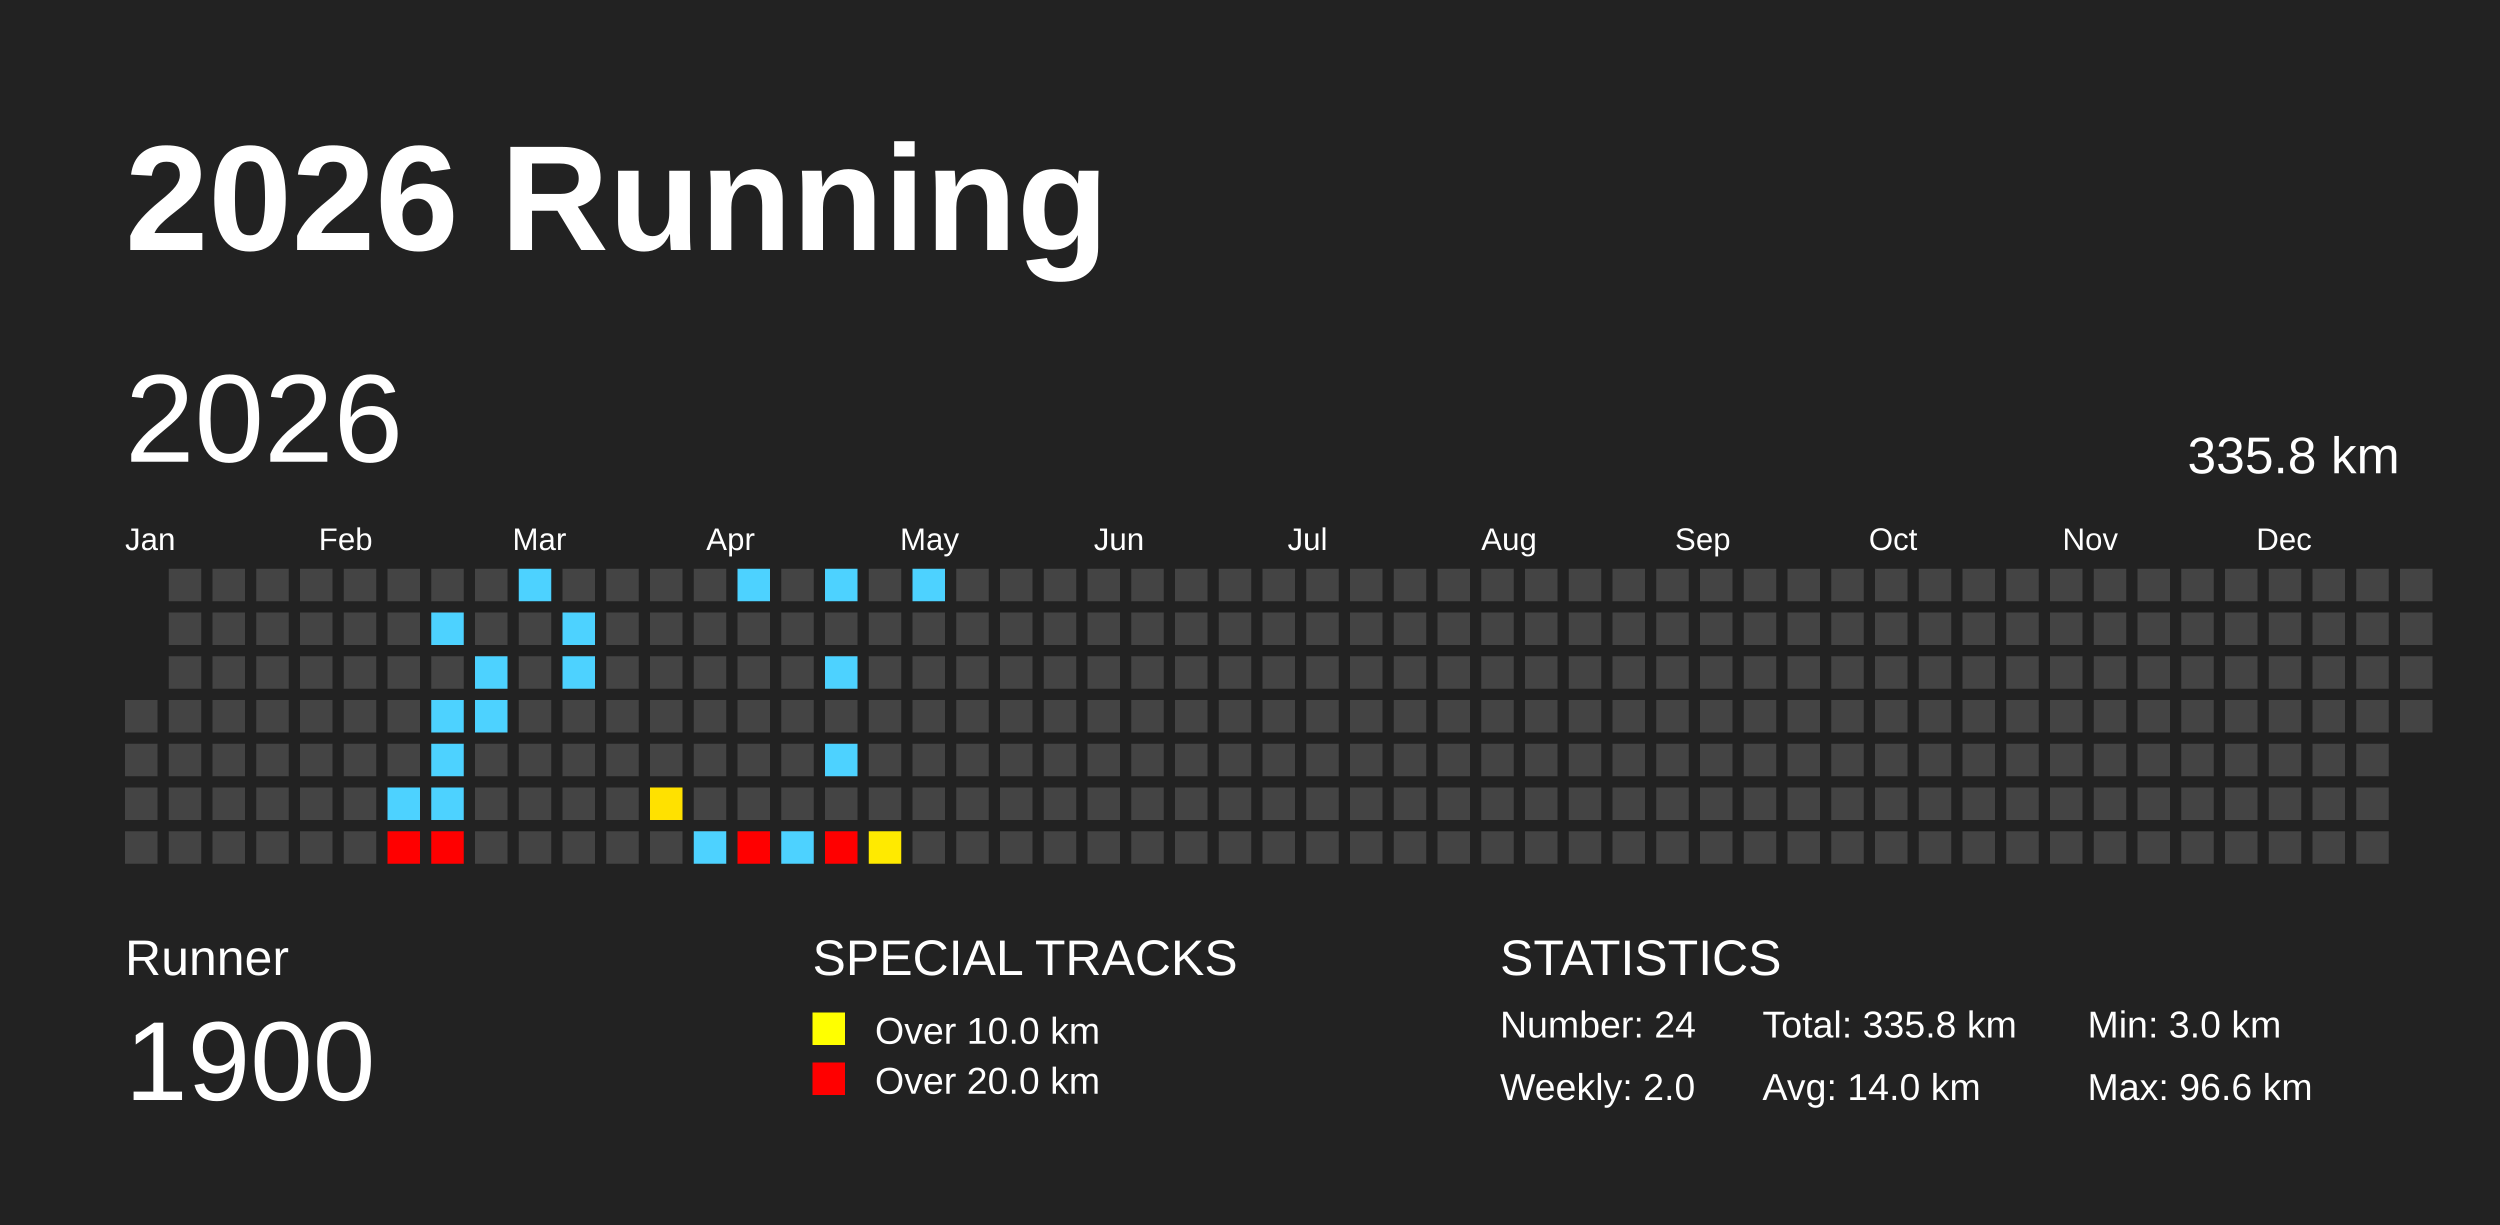
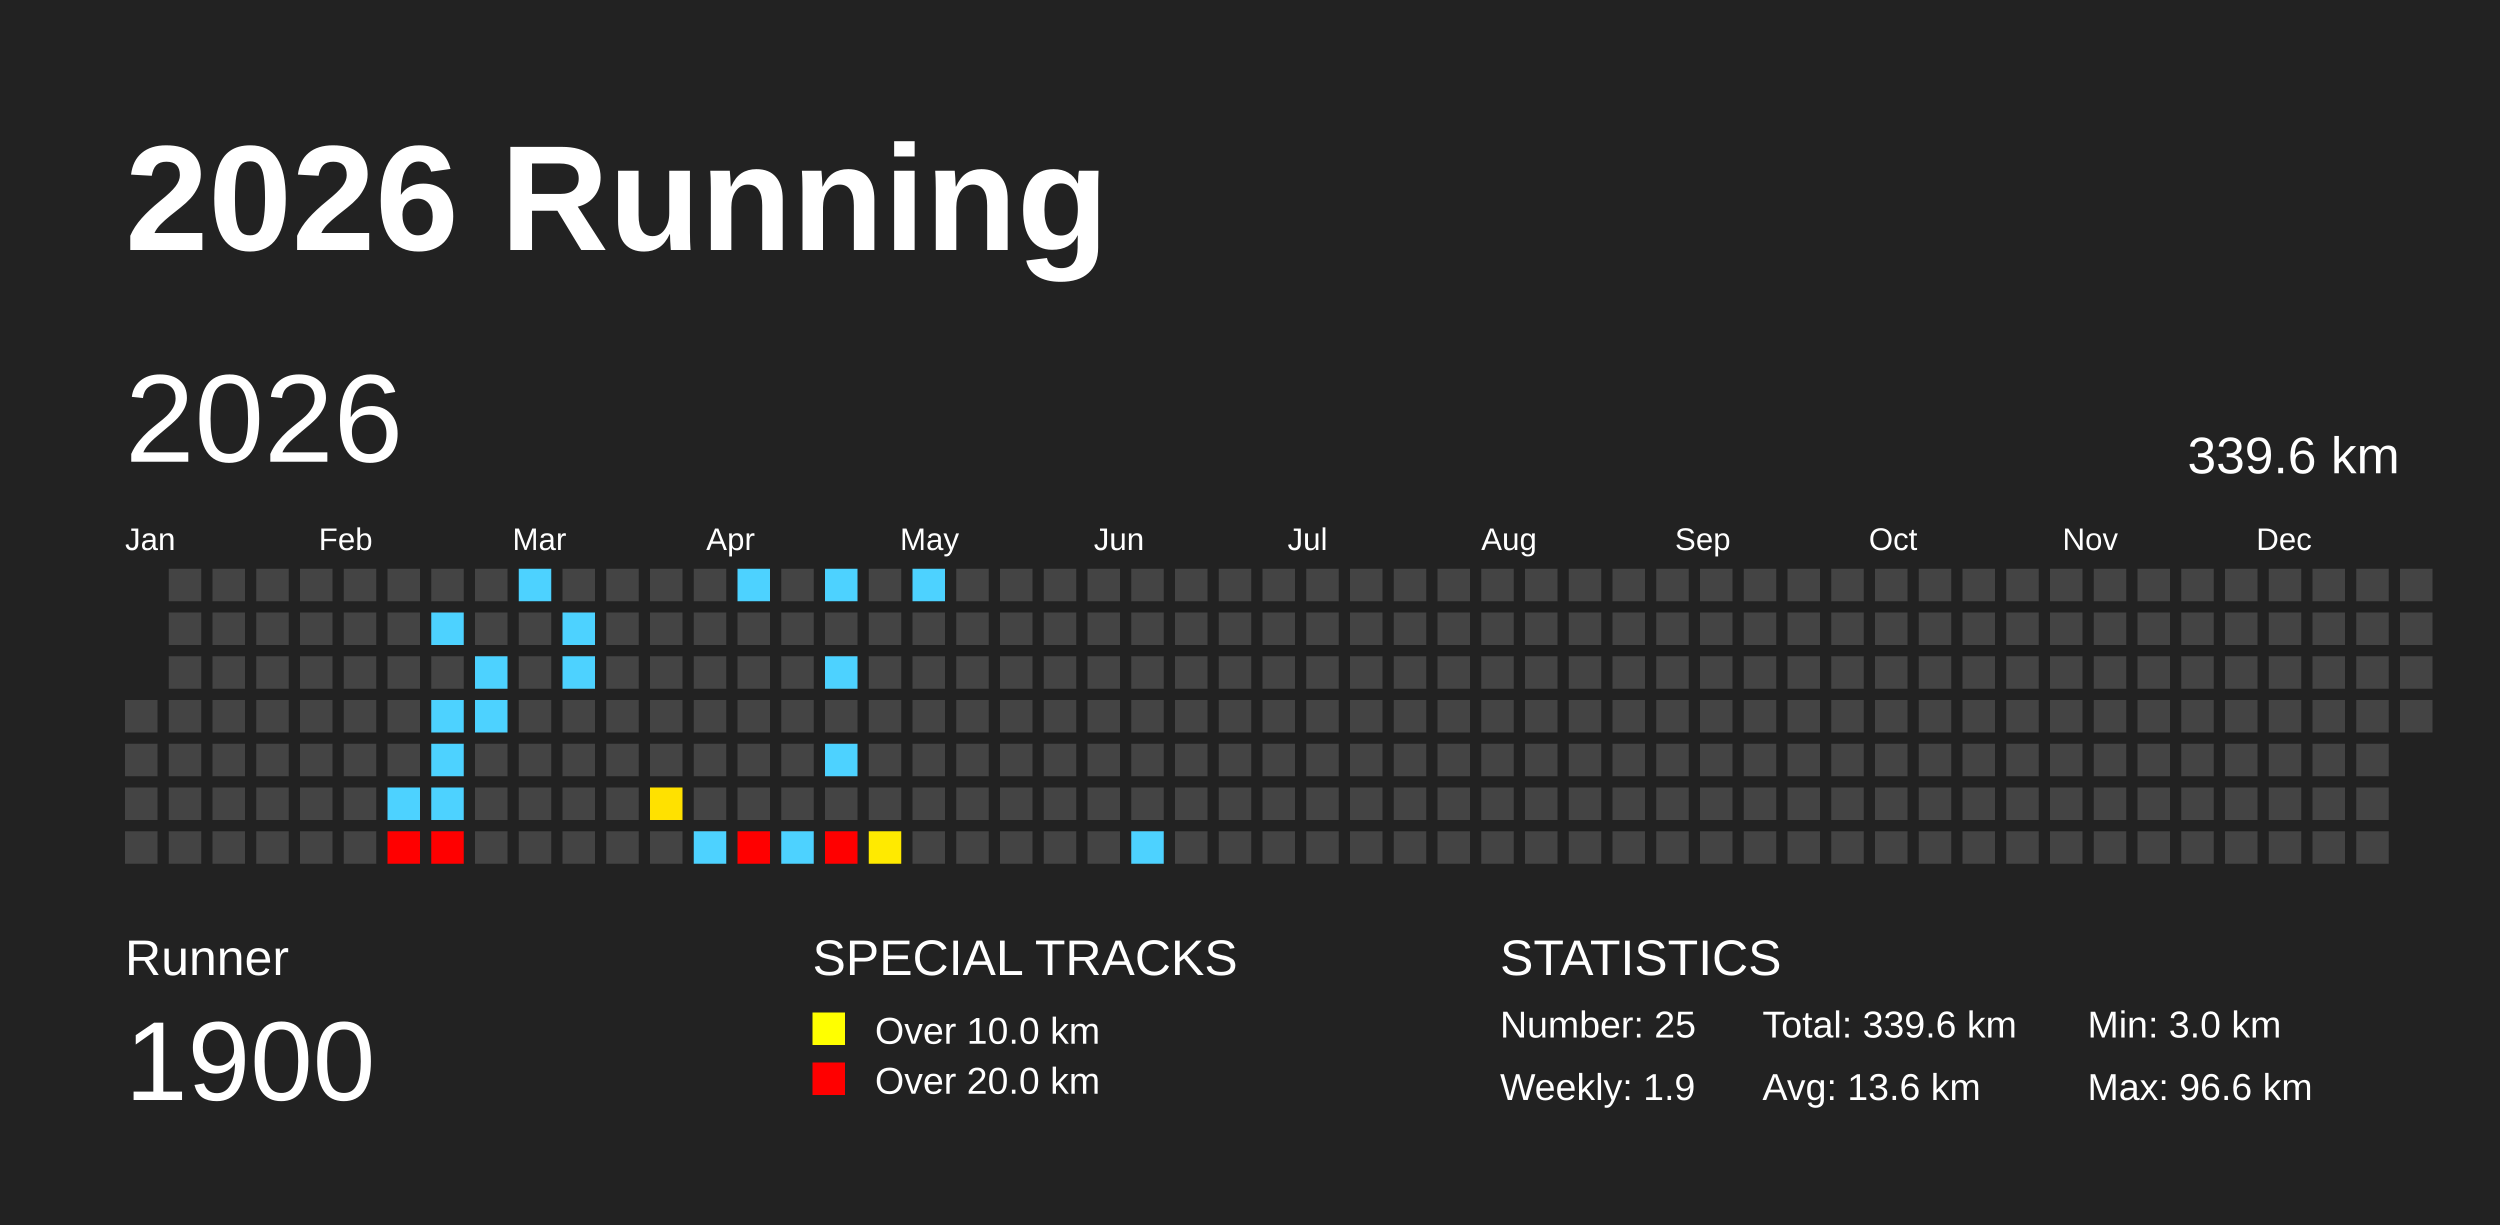
<svg xmlns="http://www.w3.org/2000/svg" baseProfile="full" height="98mm" version="1.1" viewBox="0,0,200,98" width="200mm">
  <defs />
  <rect fill="#222222" height="98" width="200" x="0" y="0" />
  <text fill="#FFFFFF" style="font-size:12px; font-family:Arial; font-weight:bold;" x="10" y="20">2026 Running</text>
  <text fill="#FFFFFF" style="font-size:4px; font-family:Arial" x="10" y="78">Runner</text>
  <text fill="#FFFFFF" style="font-size:9px; font-family:Arial" x="10" y="88">1900</text>
  <text fill="#FFFFFF" style="font-size:4px; font-family:Arial" x="65" y="78">SPECIAL TRACKS</text>
  <rect fill="yellow" height="2.6" width="2.6" x="65" y="81" />
  <text fill="#FFFFFF" style="font-size:3px; font-family:Arial" x="70" y="83.5">Over 10.0 km</text>
  <rect fill="red" height="2.6" width="2.6" x="65" y="85" />
  <text fill="#FFFFFF" style="font-size:3px; font-family:Arial" x="70" y="87.5">Over 20.0 km</text>
  <text fill="#FFFFFF" style="font-size:4px; font-family:Arial" x="120" y="78">STATISTICS</text>
-   <text fill="#FFFFFF" style="font-size:3px; font-family:Arial" x="120" y="83">Number: 24</text>
-   <text fill="#FFFFFF" style="font-size:3px; font-family:Arial" x="120" y="88">Weekly: 2.0</text>
-   <text fill="#FFFFFF" style="font-size:3px; font-family:Arial" x="141" y="83">Total: 335.8 km</text>
-   <text fill="#FFFFFF" style="font-size:3px; font-family:Arial" x="141" y="88">Avg: 14.0 km</text>
+   <text fill="#FFFFFF" style="font-size:3px; font-family:Arial" x="120" y="83">Number: 25</text>
+   <text fill="#FFFFFF" style="font-size:3px; font-family:Arial" x="120" y="88">Weekly: 1.9</text>
+   <text fill="#FFFFFF" style="font-size:3px; font-family:Arial" x="141" y="83">Total: 339.6 km</text>
+   <text fill="#FFFFFF" style="font-size:3px; font-family:Arial" x="141" y="88">Avg: 13.6 km</text>
  <text fill="#FFFFFF" style="font-size:3px; font-family:Arial" x="167" y="83">Min: 3.0 km</text>
  <text fill="#FFFFFF" style="font-size:3px; font-family:Arial" x="167" y="88">Max: 96.6 km</text>
  <text dominant-baseline="hanging" fill="#FFFFFF" style="font-size:10.0px; font-family:Arial;" x="10" y="30">2026</text>
-   <text dominant-baseline="hanging" fill="#FFFFFF" style="font-size:4.125px; font-family:Arial;" x="175" y="35">335.8 km</text>
+   <text dominant-baseline="hanging" fill="#FFFFFF" style="font-size:4.125px; font-family:Arial;" x="175" y="35">339.6 km</text>
  <text fill="#FFFFFF" style="font-size:2.5px; font-family:Arial" x="10.0" y="44">Jan</text>
  <text fill="#FFFFFF" style="font-size:2.5px; font-family:Arial" x="25.5" y="44">Feb</text>
  <text fill="#FFFFFF" style="font-size:2.5px; font-family:Arial" x="41.0" y="44">Mar</text>
  <text fill="#FFFFFF" style="font-size:2.5px; font-family:Arial" x="56.5" y="44">Apr</text>
  <text fill="#FFFFFF" style="font-size:2.5px; font-family:Arial" x="72.0" y="44">May</text>
  <text fill="#FFFFFF" style="font-size:2.5px; font-family:Arial" x="87.5" y="44">Jun</text>
  <text fill="#FFFFFF" style="font-size:2.5px; font-family:Arial" x="103.0" y="44">Jul</text>
  <text fill="#FFFFFF" style="font-size:2.5px; font-family:Arial" x="118.5" y="44">Aug</text>
  <text fill="#FFFFFF" style="font-size:2.5px; font-family:Arial" x="134.0" y="44">Sep</text>
  <text fill="#FFFFFF" style="font-size:2.5px; font-family:Arial" x="149.5" y="44">Oct</text>
  <text fill="#FFFFFF" style="font-size:2.5px; font-family:Arial" x="165.0" y="44">Nov</text>
  <text fill="#FFFFFF" style="font-size:2.5px; font-family:Arial" x="180.5" y="44">Dec</text>
  <rect fill="#444444" height="2.6" width="2.6" x="10.0" y="56.0" />
  <rect fill="#444444" height="2.6" width="2.6" x="10.0" y="59.5" />
  <rect fill="#444444" height="2.6" width="2.6" x="10.0" y="63.0" />
  <rect fill="#444444" height="2.6" width="2.6" x="10.0" y="66.5" />
  <rect fill="#444444" height="2.6" width="2.6" x="13.5" y="45.5" />
  <rect fill="#444444" height="2.6" width="2.6" x="13.5" y="49.0" />
  <rect fill="#444444" height="2.6" width="2.6" x="13.5" y="52.5" />
  <rect fill="#444444" height="2.6" width="2.6" x="13.5" y="56.0" />
  <rect fill="#444444" height="2.6" width="2.6" x="13.5" y="59.5" />
  <rect fill="#444444" height="2.6" width="2.6" x="13.5" y="63.0" />
  <rect fill="#444444" height="2.6" width="2.6" x="13.5" y="66.5" />
  <rect fill="#444444" height="2.6" width="2.6" x="17.0" y="45.5" />
  <rect fill="#444444" height="2.6" width="2.6" x="17.0" y="49.0" />
  <rect fill="#444444" height="2.6" width="2.6" x="17.0" y="52.5" />
  <rect fill="#444444" height="2.6" width="2.6" x="17.0" y="56.0" />
  <rect fill="#444444" height="2.6" width="2.6" x="17.0" y="59.5" />
  <rect fill="#444444" height="2.6" width="2.6" x="17.0" y="63.0" />
  <rect fill="#444444" height="2.6" width="2.6" x="17.0" y="66.5" />
  <rect fill="#444444" height="2.6" width="2.6" x="20.5" y="45.5" />
  <rect fill="#444444" height="2.6" width="2.6" x="20.5" y="49.0" />
  <rect fill="#444444" height="2.6" width="2.6" x="20.5" y="52.5" />
  <rect fill="#444444" height="2.6" width="2.6" x="20.5" y="56.0" />
  <rect fill="#444444" height="2.6" width="2.6" x="20.5" y="59.5" />
  <rect fill="#444444" height="2.6" width="2.6" x="20.5" y="63.0" />
  <rect fill="#444444" height="2.6" width="2.6" x="20.5" y="66.5" />
  <rect fill="#444444" height="2.6" width="2.6" x="24.0" y="45.5" />
  <rect fill="#444444" height="2.6" width="2.6" x="24.0" y="49.0" />
  <rect fill="#444444" height="2.6" width="2.6" x="24.0" y="52.5" />
  <rect fill="#444444" height="2.6" width="2.6" x="24.0" y="56.0" />
  <rect fill="#444444" height="2.6" width="2.6" x="24.0" y="59.5" />
  <rect fill="#444444" height="2.6" width="2.6" x="24.0" y="63.0" />
  <rect fill="#444444" height="2.6" width="2.6" x="24.0" y="66.5" />
  <rect fill="#444444" height="2.6" width="2.6" x="27.5" y="45.5" />
  <rect fill="#444444" height="2.6" width="2.6" x="27.5" y="49.0" />
  <rect fill="#444444" height="2.6" width="2.6" x="27.5" y="52.5" />
  <rect fill="#444444" height="2.6" width="2.6" x="27.5" y="56.0" />
  <rect fill="#444444" height="2.6" width="2.6" x="27.5" y="59.5" />
  <rect fill="#444444" height="2.6" width="2.6" x="27.5" y="63.0" />
  <rect fill="#444444" height="2.6" width="2.6" x="27.5" y="66.5" />
  <rect fill="#444444" height="2.6" width="2.6" x="31.0" y="45.5" />
  <rect fill="#444444" height="2.6" width="2.6" x="31.0" y="49.0" />
  <rect fill="#444444" height="2.6" width="2.6" x="31.0" y="52.5" />
  <rect fill="#444444" height="2.6" width="2.6" x="31.0" y="56.0" />
  <rect fill="#444444" height="2.6" width="2.6" x="31.0" y="59.5" />
  <rect fill="#4dd2ff" height="2.6" width="2.6" x="31.0" y="63.0" />
  <rect fill="red" height="2.6" width="2.6" x="31.0" y="66.5" />
  <rect fill="#444444" height="2.6" width="2.6" x="34.5" y="45.5" />
  <rect fill="#4dd2ff" height="2.6" width="2.6" x="34.5" y="49.0" />
  <rect fill="#444444" height="2.6" width="2.6" x="34.5" y="52.5" />
  <rect fill="#4dd2ff" height="2.6" width="2.6" x="34.5" y="56.0" />
  <rect fill="#4dd2ff" height="2.6" width="2.6" x="34.5" y="59.5" />
  <rect fill="#4dd2ff" height="2.6" width="2.6" x="34.5" y="63.0" />
  <rect fill="red" height="2.6" width="2.6" x="34.5" y="66.5" />
  <rect fill="#444444" height="2.6" width="2.6" x="38.0" y="45.5" />
  <rect fill="#444444" height="2.6" width="2.6" x="38.0" y="49.0" />
  <rect fill="#4dd2ff" height="2.6" width="2.6" x="38.0" y="52.5" />
  <rect fill="#4dd2ff" height="2.6" width="2.6" x="38.0" y="56.0" />
  <rect fill="#444444" height="2.6" width="2.6" x="38.0" y="59.5" />
  <rect fill="#444444" height="2.6" width="2.6" x="38.0" y="63.0" />
  <rect fill="#444444" height="2.6" width="2.6" x="38.0" y="66.5" />
  <rect fill="#4dd2ff" height="2.6" width="2.6" x="41.5" y="45.5" />
  <rect fill="#444444" height="2.6" width="2.6" x="41.5" y="49.0" />
  <rect fill="#444444" height="2.6" width="2.6" x="41.5" y="52.5" />
  <rect fill="#444444" height="2.6" width="2.6" x="41.5" y="56.0" />
  <rect fill="#444444" height="2.6" width="2.6" x="41.5" y="59.5" />
  <rect fill="#444444" height="2.6" width="2.6" x="41.5" y="63.0" />
  <rect fill="#444444" height="2.6" width="2.6" x="41.5" y="66.5" />
  <rect fill="#444444" height="2.6" width="2.6" x="45.0" y="45.5" />
  <rect fill="#4dd2ff" height="2.6" width="2.6" x="45.0" y="49.0" />
  <rect fill="#4dd2ff" height="2.6" width="2.6" x="45.0" y="52.5" />
  <rect fill="#444444" height="2.6" width="2.6" x="45.0" y="56.0" />
  <rect fill="#444444" height="2.6" width="2.6" x="45.0" y="59.5" />
  <rect fill="#444444" height="2.6" width="2.6" x="45.0" y="63.0" />
  <rect fill="#444444" height="2.6" width="2.6" x="45.0" y="66.5" />
  <rect fill="#444444" height="2.6" width="2.6" x="48.5" y="45.5" />
  <rect fill="#444444" height="2.6" width="2.6" x="48.5" y="49.0" />
  <rect fill="#444444" height="2.6" width="2.6" x="48.5" y="52.5" />
  <rect fill="#444444" height="2.6" width="2.6" x="48.5" y="56.0" />
  <rect fill="#444444" height="2.6" width="2.6" x="48.5" y="59.5" />
  <rect fill="#444444" height="2.6" width="2.6" x="48.5" y="63.0" />
  <rect fill="#444444" height="2.6" width="2.6" x="48.5" y="66.5" />
  <rect fill="#444444" height="2.6" width="2.6" x="52.0" y="45.5" />
  <rect fill="#444444" height="2.6" width="2.6" x="52.0" y="49.0" />
  <rect fill="#444444" height="2.6" width="2.6" x="52.0" y="52.5" />
  <rect fill="#444444" height="2.6" width="2.6" x="52.0" y="56.0" />
  <rect fill="#444444" height="2.6" width="2.6" x="52.0" y="59.5" />
  <rect fill="#ffe100" height="2.6" width="2.6" x="52.0" y="63.0" />
  <rect fill="#444444" height="2.6" width="2.6" x="52.0" y="66.5" />
  <rect fill="#444444" height="2.6" width="2.6" x="55.5" y="45.5" />
  <rect fill="#444444" height="2.6" width="2.6" x="55.5" y="49.0" />
  <rect fill="#444444" height="2.6" width="2.6" x="55.5" y="52.5" />
  <rect fill="#444444" height="2.6" width="2.6" x="55.5" y="56.0" />
  <rect fill="#444444" height="2.6" width="2.6" x="55.5" y="59.5" />
  <rect fill="#444444" height="2.6" width="2.6" x="55.5" y="63.0" />
  <rect fill="#4dd2ff" height="2.6" width="2.6" x="55.5" y="66.5" />
  <rect fill="#4dd2ff" height="2.6" width="2.6" x="59.0" y="45.5" />
  <rect fill="#444444" height="2.6" width="2.6" x="59.0" y="49.0" />
  <rect fill="#444444" height="2.6" width="2.6" x="59.0" y="52.5" />
  <rect fill="#444444" height="2.6" width="2.6" x="59.0" y="56.0" />
  <rect fill="#444444" height="2.6" width="2.6" x="59.0" y="59.5" />
  <rect fill="#444444" height="2.6" width="2.6" x="59.0" y="63.0" />
  <rect fill="red" height="2.6" width="2.6" x="59.0" y="66.5" />
  <rect fill="#444444" height="2.6" width="2.6" x="62.5" y="45.5" />
  <rect fill="#444444" height="2.6" width="2.6" x="62.5" y="49.0" />
  <rect fill="#444444" height="2.6" width="2.6" x="62.5" y="52.5" />
  <rect fill="#444444" height="2.6" width="2.6" x="62.5" y="56.0" />
  <rect fill="#444444" height="2.6" width="2.6" x="62.5" y="59.5" />
  <rect fill="#444444" height="2.6" width="2.6" x="62.5" y="63.0" />
  <rect fill="#4dd2ff" height="2.6" width="2.6" x="62.5" y="66.5" />
  <rect fill="#4dd2ff" height="2.6" width="2.6" x="66.0" y="45.5" />
  <rect fill="#444444" height="2.6" width="2.6" x="66.0" y="49.0" />
  <rect fill="#4dd2ff" height="2.6" width="2.6" x="66.0" y="52.5" />
  <rect fill="#444444" height="2.6" width="2.6" x="66.0" y="56.0" />
  <rect fill="#4dd2ff" height="2.6" width="2.6" x="66.0" y="59.5" />
  <rect fill="#444444" height="2.6" width="2.6" x="66.0" y="63.0" />
  <rect fill="red" height="2.6" width="2.6" x="66.0" y="66.5" />
  <rect fill="#444444" height="2.6" width="2.6" x="69.5" y="45.5" />
  <rect fill="#444444" height="2.6" width="2.6" x="69.5" y="49.0" />
  <rect fill="#444444" height="2.6" width="2.6" x="69.5" y="52.5" />
  <rect fill="#444444" height="2.6" width="2.6" x="69.5" y="56.0" />
  <rect fill="#444444" height="2.6" width="2.6" x="69.5" y="59.5" />
  <rect fill="#444444" height="2.6" width="2.6" x="69.5" y="63.0" />
  <rect fill="#ffea00" height="2.6" width="2.6" x="69.5" y="66.5" />
  <rect fill="#4dd2ff" height="2.6" width="2.6" x="73.0" y="45.5" />
  <rect fill="#444444" height="2.6" width="2.6" x="73.0" y="49.0" />
  <rect fill="#444444" height="2.6" width="2.6" x="73.0" y="52.5" />
  <rect fill="#444444" height="2.6" width="2.6" x="73.0" y="56.0" />
  <rect fill="#444444" height="2.6" width="2.6" x="73.0" y="59.5" />
  <rect fill="#444444" height="2.6" width="2.6" x="73.0" y="63.0" />
  <rect fill="#444444" height="2.6" width="2.6" x="73.0" y="66.5" />
  <rect fill="#444444" height="2.6" width="2.6" x="76.5" y="45.5" />
  <rect fill="#444444" height="2.6" width="2.6" x="76.5" y="49.0" />
  <rect fill="#444444" height="2.6" width="2.6" x="76.5" y="52.5" />
  <rect fill="#444444" height="2.6" width="2.6" x="76.5" y="56.0" />
  <rect fill="#444444" height="2.6" width="2.6" x="76.5" y="59.5" />
  <rect fill="#444444" height="2.6" width="2.6" x="76.5" y="63.0" />
  <rect fill="#444444" height="2.6" width="2.6" x="76.5" y="66.5" />
  <rect fill="#444444" height="2.6" width="2.6" x="80.0" y="45.5" />
  <rect fill="#444444" height="2.6" width="2.6" x="80.0" y="49.0" />
  <rect fill="#444444" height="2.6" width="2.6" x="80.0" y="52.5" />
  <rect fill="#444444" height="2.6" width="2.6" x="80.0" y="56.0" />
  <rect fill="#444444" height="2.6" width="2.6" x="80.0" y="59.5" />
  <rect fill="#444444" height="2.6" width="2.6" x="80.0" y="63.0" />
  <rect fill="#444444" height="2.6" width="2.6" x="80.0" y="66.5" />
  <rect fill="#444444" height="2.6" width="2.6" x="83.5" y="45.5" />
  <rect fill="#444444" height="2.6" width="2.6" x="83.5" y="49.0" />
  <rect fill="#444444" height="2.6" width="2.6" x="83.5" y="52.5" />
  <rect fill="#444444" height="2.6" width="2.6" x="83.5" y="56.0" />
  <rect fill="#444444" height="2.6" width="2.6" x="83.5" y="59.5" />
  <rect fill="#444444" height="2.6" width="2.6" x="83.5" y="63.0" />
  <rect fill="#444444" height="2.6" width="2.6" x="83.5" y="66.5" />
  <rect fill="#444444" height="2.6" width="2.6" x="87.0" y="45.5" />
  <rect fill="#444444" height="2.6" width="2.6" x="87.0" y="49.0" />
  <rect fill="#444444" height="2.6" width="2.6" x="87.0" y="52.5" />
  <rect fill="#444444" height="2.6" width="2.6" x="87.0" y="56.0" />
  <rect fill="#444444" height="2.6" width="2.6" x="87.0" y="59.5" />
  <rect fill="#444444" height="2.6" width="2.6" x="87.0" y="63.0" />
  <rect fill="#444444" height="2.6" width="2.6" x="87.0" y="66.5" />
  <rect fill="#444444" height="2.6" width="2.6" x="90.5" y="45.5" />
  <rect fill="#444444" height="2.6" width="2.6" x="90.5" y="49.0" />
  <rect fill="#444444" height="2.6" width="2.6" x="90.5" y="52.5" />
  <rect fill="#444444" height="2.6" width="2.6" x="90.5" y="56.0" />
  <rect fill="#444444" height="2.6" width="2.6" x="90.5" y="59.5" />
  <rect fill="#444444" height="2.6" width="2.6" x="90.5" y="63.0" />
-   <rect fill="#444444" height="2.6" width="2.6" x="90.5" y="66.5" />
+   <rect fill="#4dd2ff" height="2.6" width="2.6" x="90.5" y="66.5" />
  <rect fill="#444444" height="2.6" width="2.6" x="94.0" y="45.5" />
  <rect fill="#444444" height="2.6" width="2.6" x="94.0" y="49.0" />
  <rect fill="#444444" height="2.6" width="2.6" x="94.0" y="52.5" />
  <rect fill="#444444" height="2.6" width="2.6" x="94.0" y="56.0" />
  <rect fill="#444444" height="2.6" width="2.6" x="94.0" y="59.5" />
  <rect fill="#444444" height="2.6" width="2.6" x="94.0" y="63.0" />
  <rect fill="#444444" height="2.6" width="2.6" x="94.0" y="66.5" />
  <rect fill="#444444" height="2.6" width="2.6" x="97.5" y="45.5" />
  <rect fill="#444444" height="2.6" width="2.6" x="97.5" y="49.0" />
  <rect fill="#444444" height="2.6" width="2.6" x="97.5" y="52.5" />
  <rect fill="#444444" height="2.6" width="2.6" x="97.5" y="56.0" />
  <rect fill="#444444" height="2.6" width="2.6" x="97.5" y="59.5" />
  <rect fill="#444444" height="2.6" width="2.6" x="97.5" y="63.0" />
  <rect fill="#444444" height="2.6" width="2.6" x="97.5" y="66.5" />
  <rect fill="#444444" height="2.6" width="2.6" x="101.0" y="45.5" />
  <rect fill="#444444" height="2.6" width="2.6" x="101.0" y="49.0" />
  <rect fill="#444444" height="2.6" width="2.6" x="101.0" y="52.5" />
  <rect fill="#444444" height="2.6" width="2.6" x="101.0" y="56.0" />
  <rect fill="#444444" height="2.6" width="2.6" x="101.0" y="59.5" />
  <rect fill="#444444" height="2.6" width="2.6" x="101.0" y="63.0" />
  <rect fill="#444444" height="2.6" width="2.6" x="101.0" y="66.5" />
  <rect fill="#444444" height="2.6" width="2.6" x="104.5" y="45.5" />
  <rect fill="#444444" height="2.6" width="2.6" x="104.5" y="49.0" />
  <rect fill="#444444" height="2.6" width="2.6" x="104.5" y="52.5" />
  <rect fill="#444444" height="2.6" width="2.6" x="104.5" y="56.0" />
  <rect fill="#444444" height="2.6" width="2.6" x="104.5" y="59.5" />
  <rect fill="#444444" height="2.6" width="2.6" x="104.5" y="63.0" />
  <rect fill="#444444" height="2.6" width="2.6" x="104.5" y="66.5" />
  <rect fill="#444444" height="2.6" width="2.6" x="108.0" y="45.5" />
  <rect fill="#444444" height="2.6" width="2.6" x="108.0" y="49.0" />
  <rect fill="#444444" height="2.6" width="2.6" x="108.0" y="52.5" />
  <rect fill="#444444" height="2.6" width="2.6" x="108.0" y="56.0" />
  <rect fill="#444444" height="2.6" width="2.6" x="108.0" y="59.5" />
  <rect fill="#444444" height="2.6" width="2.6" x="108.0" y="63.0" />
  <rect fill="#444444" height="2.6" width="2.6" x="108.0" y="66.5" />
  <rect fill="#444444" height="2.6" width="2.6" x="111.5" y="45.5" />
  <rect fill="#444444" height="2.6" width="2.6" x="111.5" y="49.0" />
  <rect fill="#444444" height="2.6" width="2.6" x="111.5" y="52.5" />
  <rect fill="#444444" height="2.6" width="2.6" x="111.5" y="56.0" />
  <rect fill="#444444" height="2.6" width="2.6" x="111.5" y="59.5" />
  <rect fill="#444444" height="2.6" width="2.6" x="111.5" y="63.0" />
  <rect fill="#444444" height="2.6" width="2.6" x="111.5" y="66.5" />
  <rect fill="#444444" height="2.6" width="2.6" x="115.0" y="45.5" />
  <rect fill="#444444" height="2.6" width="2.6" x="115.0" y="49.0" />
  <rect fill="#444444" height="2.6" width="2.6" x="115.0" y="52.5" />
  <rect fill="#444444" height="2.6" width="2.6" x="115.0" y="56.0" />
  <rect fill="#444444" height="2.6" width="2.6" x="115.0" y="59.5" />
  <rect fill="#444444" height="2.6" width="2.6" x="115.0" y="63.0" />
  <rect fill="#444444" height="2.6" width="2.6" x="115.0" y="66.5" />
  <rect fill="#444444" height="2.6" width="2.6" x="118.5" y="45.5" />
  <rect fill="#444444" height="2.6" width="2.6" x="118.5" y="49.0" />
  <rect fill="#444444" height="2.6" width="2.6" x="118.5" y="52.5" />
  <rect fill="#444444" height="2.6" width="2.6" x="118.5" y="56.0" />
  <rect fill="#444444" height="2.6" width="2.6" x="118.5" y="59.5" />
  <rect fill="#444444" height="2.6" width="2.6" x="118.5" y="63.0" />
  <rect fill="#444444" height="2.6" width="2.6" x="118.5" y="66.5" />
  <rect fill="#444444" height="2.6" width="2.6" x="122.0" y="45.5" />
  <rect fill="#444444" height="2.6" width="2.6" x="122.0" y="49.0" />
  <rect fill="#444444" height="2.6" width="2.6" x="122.0" y="52.5" />
  <rect fill="#444444" height="2.6" width="2.6" x="122.0" y="56.0" />
  <rect fill="#444444" height="2.6" width="2.6" x="122.0" y="59.5" />
  <rect fill="#444444" height="2.6" width="2.6" x="122.0" y="63.0" />
  <rect fill="#444444" height="2.6" width="2.6" x="122.0" y="66.5" />
  <rect fill="#444444" height="2.6" width="2.6" x="125.5" y="45.5" />
  <rect fill="#444444" height="2.6" width="2.6" x="125.5" y="49.0" />
  <rect fill="#444444" height="2.6" width="2.6" x="125.5" y="52.5" />
  <rect fill="#444444" height="2.6" width="2.6" x="125.5" y="56.0" />
  <rect fill="#444444" height="2.6" width="2.6" x="125.5" y="59.5" />
  <rect fill="#444444" height="2.6" width="2.6" x="125.5" y="63.0" />
  <rect fill="#444444" height="2.6" width="2.6" x="125.5" y="66.5" />
  <rect fill="#444444" height="2.6" width="2.6" x="129.0" y="45.5" />
  <rect fill="#444444" height="2.6" width="2.6" x="129.0" y="49.0" />
  <rect fill="#444444" height="2.6" width="2.6" x="129.0" y="52.5" />
  <rect fill="#444444" height="2.6" width="2.6" x="129.0" y="56.0" />
  <rect fill="#444444" height="2.6" width="2.6" x="129.0" y="59.5" />
  <rect fill="#444444" height="2.6" width="2.6" x="129.0" y="63.0" />
  <rect fill="#444444" height="2.6" width="2.6" x="129.0" y="66.5" />
  <rect fill="#444444" height="2.6" width="2.6" x="132.5" y="45.5" />
  <rect fill="#444444" height="2.6" width="2.6" x="132.5" y="49.0" />
  <rect fill="#444444" height="2.6" width="2.6" x="132.5" y="52.5" />
  <rect fill="#444444" height="2.6" width="2.6" x="132.5" y="56.0" />
  <rect fill="#444444" height="2.6" width="2.6" x="132.5" y="59.5" />
  <rect fill="#444444" height="2.6" width="2.6" x="132.5" y="63.0" />
  <rect fill="#444444" height="2.6" width="2.6" x="132.5" y="66.5" />
  <rect fill="#444444" height="2.6" width="2.6" x="136.0" y="45.5" />
  <rect fill="#444444" height="2.6" width="2.6" x="136.0" y="49.0" />
  <rect fill="#444444" height="2.6" width="2.6" x="136.0" y="52.5" />
  <rect fill="#444444" height="2.6" width="2.6" x="136.0" y="56.0" />
  <rect fill="#444444" height="2.6" width="2.6" x="136.0" y="59.5" />
  <rect fill="#444444" height="2.6" width="2.6" x="136.0" y="63.0" />
  <rect fill="#444444" height="2.6" width="2.6" x="136.0" y="66.5" />
  <rect fill="#444444" height="2.6" width="2.6" x="139.5" y="45.5" />
  <rect fill="#444444" height="2.6" width="2.6" x="139.5" y="49.0" />
  <rect fill="#444444" height="2.6" width="2.6" x="139.5" y="52.5" />
  <rect fill="#444444" height="2.6" width="2.6" x="139.5" y="56.0" />
  <rect fill="#444444" height="2.6" width="2.6" x="139.5" y="59.5" />
  <rect fill="#444444" height="2.6" width="2.6" x="139.5" y="63.0" />
  <rect fill="#444444" height="2.6" width="2.6" x="139.5" y="66.5" />
  <rect fill="#444444" height="2.6" width="2.6" x="143.0" y="45.5" />
  <rect fill="#444444" height="2.6" width="2.6" x="143.0" y="49.0" />
  <rect fill="#444444" height="2.6" width="2.6" x="143.0" y="52.5" />
  <rect fill="#444444" height="2.6" width="2.6" x="143.0" y="56.0" />
  <rect fill="#444444" height="2.6" width="2.6" x="143.0" y="59.5" />
  <rect fill="#444444" height="2.6" width="2.6" x="143.0" y="63.0" />
  <rect fill="#444444" height="2.6" width="2.6" x="143.0" y="66.5" />
  <rect fill="#444444" height="2.6" width="2.6" x="146.5" y="45.5" />
  <rect fill="#444444" height="2.6" width="2.6" x="146.5" y="49.0" />
  <rect fill="#444444" height="2.6" width="2.6" x="146.5" y="52.5" />
  <rect fill="#444444" height="2.6" width="2.6" x="146.5" y="56.0" />
  <rect fill="#444444" height="2.6" width="2.6" x="146.5" y="59.5" />
  <rect fill="#444444" height="2.6" width="2.6" x="146.5" y="63.0" />
  <rect fill="#444444" height="2.6" width="2.6" x="146.5" y="66.5" />
  <rect fill="#444444" height="2.6" width="2.6" x="150.0" y="45.5" />
  <rect fill="#444444" height="2.6" width="2.6" x="150.0" y="49.0" />
  <rect fill="#444444" height="2.6" width="2.6" x="150.0" y="52.5" />
  <rect fill="#444444" height="2.6" width="2.6" x="150.0" y="56.0" />
  <rect fill="#444444" height="2.6" width="2.6" x="150.0" y="59.5" />
  <rect fill="#444444" height="2.6" width="2.6" x="150.0" y="63.0" />
  <rect fill="#444444" height="2.6" width="2.6" x="150.0" y="66.5" />
  <rect fill="#444444" height="2.6" width="2.6" x="153.5" y="45.5" />
  <rect fill="#444444" height="2.6" width="2.6" x="153.5" y="49.0" />
  <rect fill="#444444" height="2.6" width="2.6" x="153.5" y="52.5" />
  <rect fill="#444444" height="2.6" width="2.6" x="153.5" y="56.0" />
  <rect fill="#444444" height="2.6" width="2.6" x="153.5" y="59.5" />
  <rect fill="#444444" height="2.6" width="2.6" x="153.5" y="63.0" />
  <rect fill="#444444" height="2.6" width="2.6" x="153.5" y="66.5" />
  <rect fill="#444444" height="2.6" width="2.6" x="157.0" y="45.5" />
  <rect fill="#444444" height="2.6" width="2.6" x="157.0" y="49.0" />
  <rect fill="#444444" height="2.6" width="2.6" x="157.0" y="52.5" />
  <rect fill="#444444" height="2.6" width="2.6" x="157.0" y="56.0" />
  <rect fill="#444444" height="2.6" width="2.6" x="157.0" y="59.5" />
  <rect fill="#444444" height="2.6" width="2.6" x="157.0" y="63.0" />
  <rect fill="#444444" height="2.6" width="2.6" x="157.0" y="66.5" />
  <rect fill="#444444" height="2.6" width="2.6" x="160.5" y="45.5" />
  <rect fill="#444444" height="2.6" width="2.6" x="160.5" y="49.0" />
  <rect fill="#444444" height="2.6" width="2.6" x="160.5" y="52.5" />
  <rect fill="#444444" height="2.6" width="2.6" x="160.5" y="56.0" />
  <rect fill="#444444" height="2.6" width="2.6" x="160.5" y="59.5" />
  <rect fill="#444444" height="2.6" width="2.6" x="160.5" y="63.0" />
  <rect fill="#444444" height="2.6" width="2.6" x="160.5" y="66.5" />
  <rect fill="#444444" height="2.6" width="2.6" x="164.0" y="45.5" />
  <rect fill="#444444" height="2.6" width="2.6" x="164.0" y="49.0" />
  <rect fill="#444444" height="2.6" width="2.6" x="164.0" y="52.5" />
  <rect fill="#444444" height="2.6" width="2.6" x="164.0" y="56.0" />
  <rect fill="#444444" height="2.6" width="2.6" x="164.0" y="59.5" />
  <rect fill="#444444" height="2.6" width="2.6" x="164.0" y="63.0" />
  <rect fill="#444444" height="2.6" width="2.6" x="164.0" y="66.5" />
  <rect fill="#444444" height="2.6" width="2.6" x="167.5" y="45.5" />
  <rect fill="#444444" height="2.6" width="2.6" x="167.5" y="49.0" />
  <rect fill="#444444" height="2.6" width="2.6" x="167.5" y="52.5" />
  <rect fill="#444444" height="2.6" width="2.6" x="167.5" y="56.0" />
  <rect fill="#444444" height="2.6" width="2.6" x="167.5" y="59.5" />
  <rect fill="#444444" height="2.6" width="2.6" x="167.5" y="63.0" />
  <rect fill="#444444" height="2.6" width="2.6" x="167.5" y="66.5" />
  <rect fill="#444444" height="2.6" width="2.6" x="171.0" y="45.5" />
  <rect fill="#444444" height="2.6" width="2.6" x="171.0" y="49.0" />
  <rect fill="#444444" height="2.6" width="2.6" x="171.0" y="52.5" />
  <rect fill="#444444" height="2.6" width="2.6" x="171.0" y="56.0" />
  <rect fill="#444444" height="2.6" width="2.6" x="171.0" y="59.5" />
  <rect fill="#444444" height="2.6" width="2.6" x="171.0" y="63.0" />
  <rect fill="#444444" height="2.6" width="2.6" x="171.0" y="66.5" />
  <rect fill="#444444" height="2.6" width="2.6" x="174.5" y="45.5" />
  <rect fill="#444444" height="2.6" width="2.6" x="174.5" y="49.0" />
  <rect fill="#444444" height="2.6" width="2.6" x="174.5" y="52.5" />
  <rect fill="#444444" height="2.6" width="2.6" x="174.5" y="56.0" />
  <rect fill="#444444" height="2.6" width="2.6" x="174.5" y="59.5" />
  <rect fill="#444444" height="2.6" width="2.6" x="174.5" y="63.0" />
  <rect fill="#444444" height="2.6" width="2.6" x="174.5" y="66.5" />
  <rect fill="#444444" height="2.6" width="2.6" x="178.0" y="45.5" />
  <rect fill="#444444" height="2.6" width="2.6" x="178.0" y="49.0" />
  <rect fill="#444444" height="2.6" width="2.6" x="178.0" y="52.5" />
  <rect fill="#444444" height="2.6" width="2.6" x="178.0" y="56.0" />
  <rect fill="#444444" height="2.6" width="2.6" x="178.0" y="59.5" />
  <rect fill="#444444" height="2.6" width="2.6" x="178.0" y="63.0" />
  <rect fill="#444444" height="2.6" width="2.6" x="178.0" y="66.5" />
  <rect fill="#444444" height="2.6" width="2.6" x="181.5" y="45.5" />
  <rect fill="#444444" height="2.6" width="2.6" x="181.5" y="49.0" />
  <rect fill="#444444" height="2.6" width="2.6" x="181.5" y="52.5" />
  <rect fill="#444444" height="2.6" width="2.6" x="181.5" y="56.0" />
  <rect fill="#444444" height="2.6" width="2.6" x="181.5" y="59.5" />
  <rect fill="#444444" height="2.6" width="2.6" x="181.5" y="63.0" />
  <rect fill="#444444" height="2.6" width="2.6" x="181.5" y="66.5" />
  <rect fill="#444444" height="2.6" width="2.6" x="185.0" y="45.5" />
  <rect fill="#444444" height="2.6" width="2.6" x="185.0" y="49.0" />
  <rect fill="#444444" height="2.6" width="2.6" x="185.0" y="52.5" />
  <rect fill="#444444" height="2.6" width="2.6" x="185.0" y="56.0" />
  <rect fill="#444444" height="2.6" width="2.6" x="185.0" y="59.5" />
  <rect fill="#444444" height="2.6" width="2.6" x="185.0" y="63.0" />
  <rect fill="#444444" height="2.6" width="2.6" x="185.0" y="66.5" />
  <rect fill="#444444" height="2.6" width="2.6" x="188.5" y="45.5" />
  <rect fill="#444444" height="2.6" width="2.6" x="188.5" y="49.0" />
  <rect fill="#444444" height="2.6" width="2.6" x="188.5" y="52.5" />
  <rect fill="#444444" height="2.6" width="2.6" x="188.5" y="56.0" />
  <rect fill="#444444" height="2.6" width="2.6" x="188.5" y="59.5" />
  <rect fill="#444444" height="2.6" width="2.6" x="188.5" y="63.0" />
  <rect fill="#444444" height="2.6" width="2.6" x="188.5" y="66.5" />
  <rect fill="#444444" height="2.6" width="2.6" x="192.0" y="45.5" />
  <rect fill="#444444" height="2.6" width="2.6" x="192.0" y="49.0" />
  <rect fill="#444444" height="2.6" width="2.6" x="192.0" y="52.5" />
  <rect fill="#444444" height="2.6" width="2.6" x="192.0" y="56.0" />
</svg>
